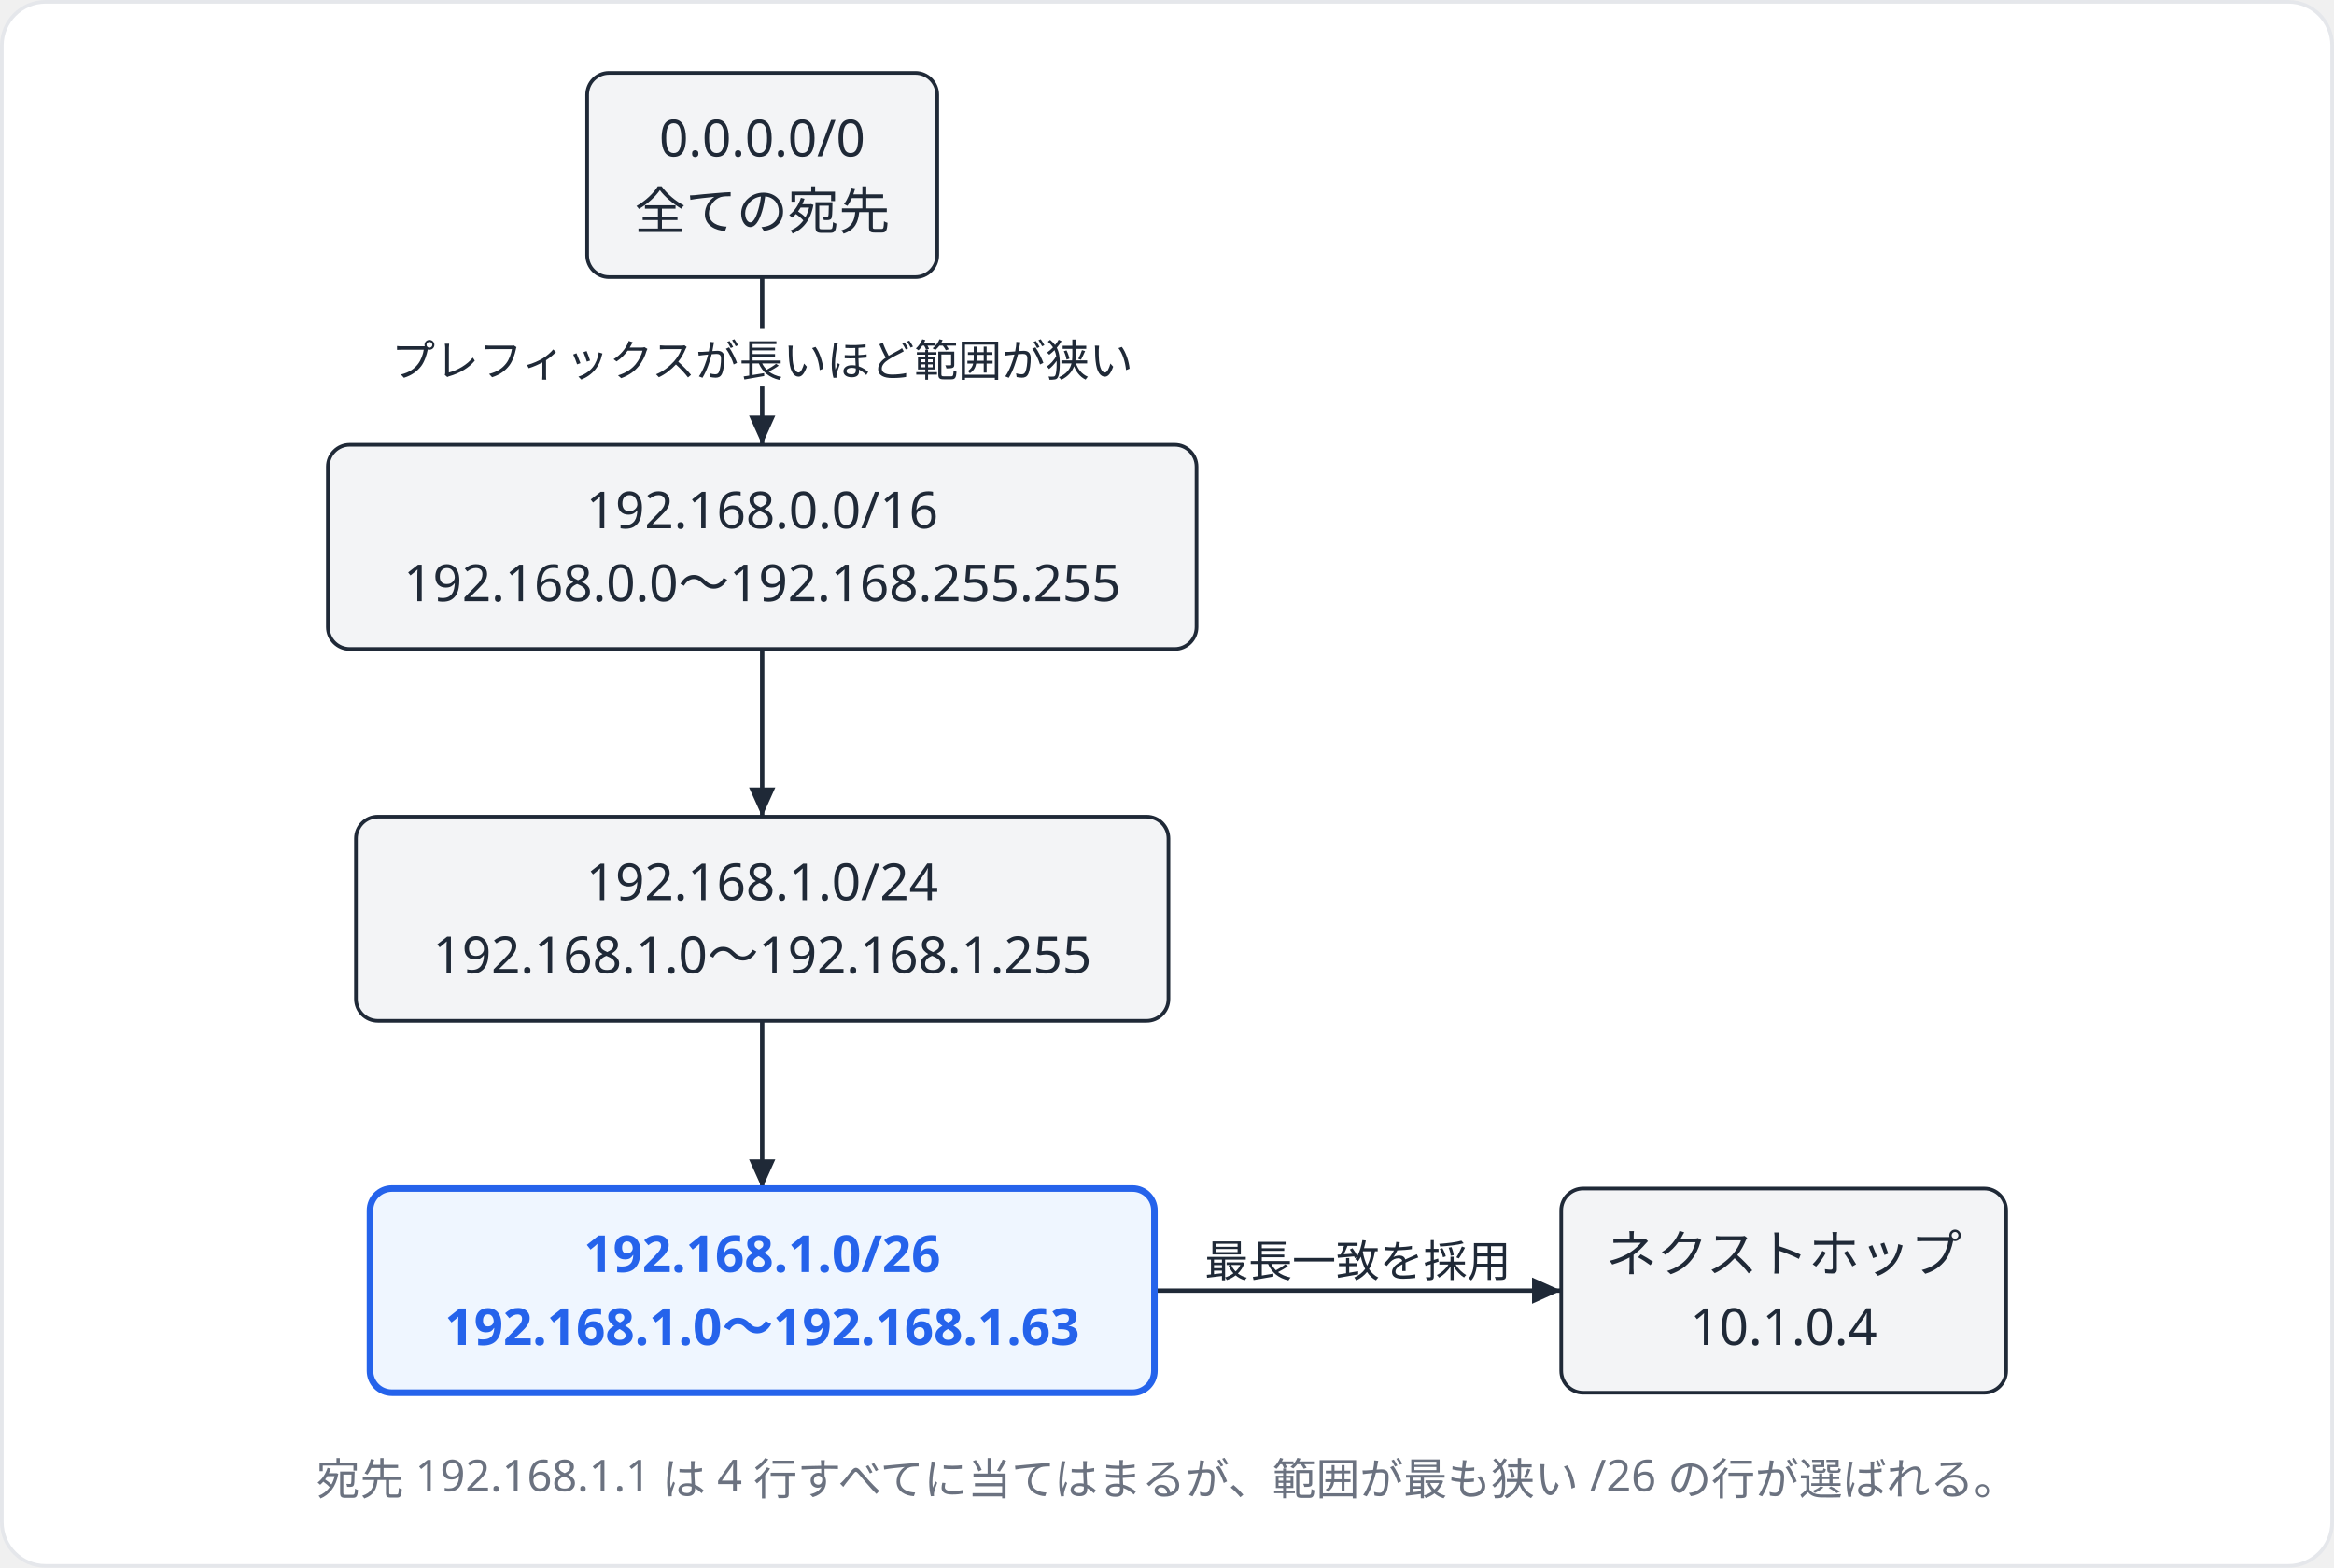
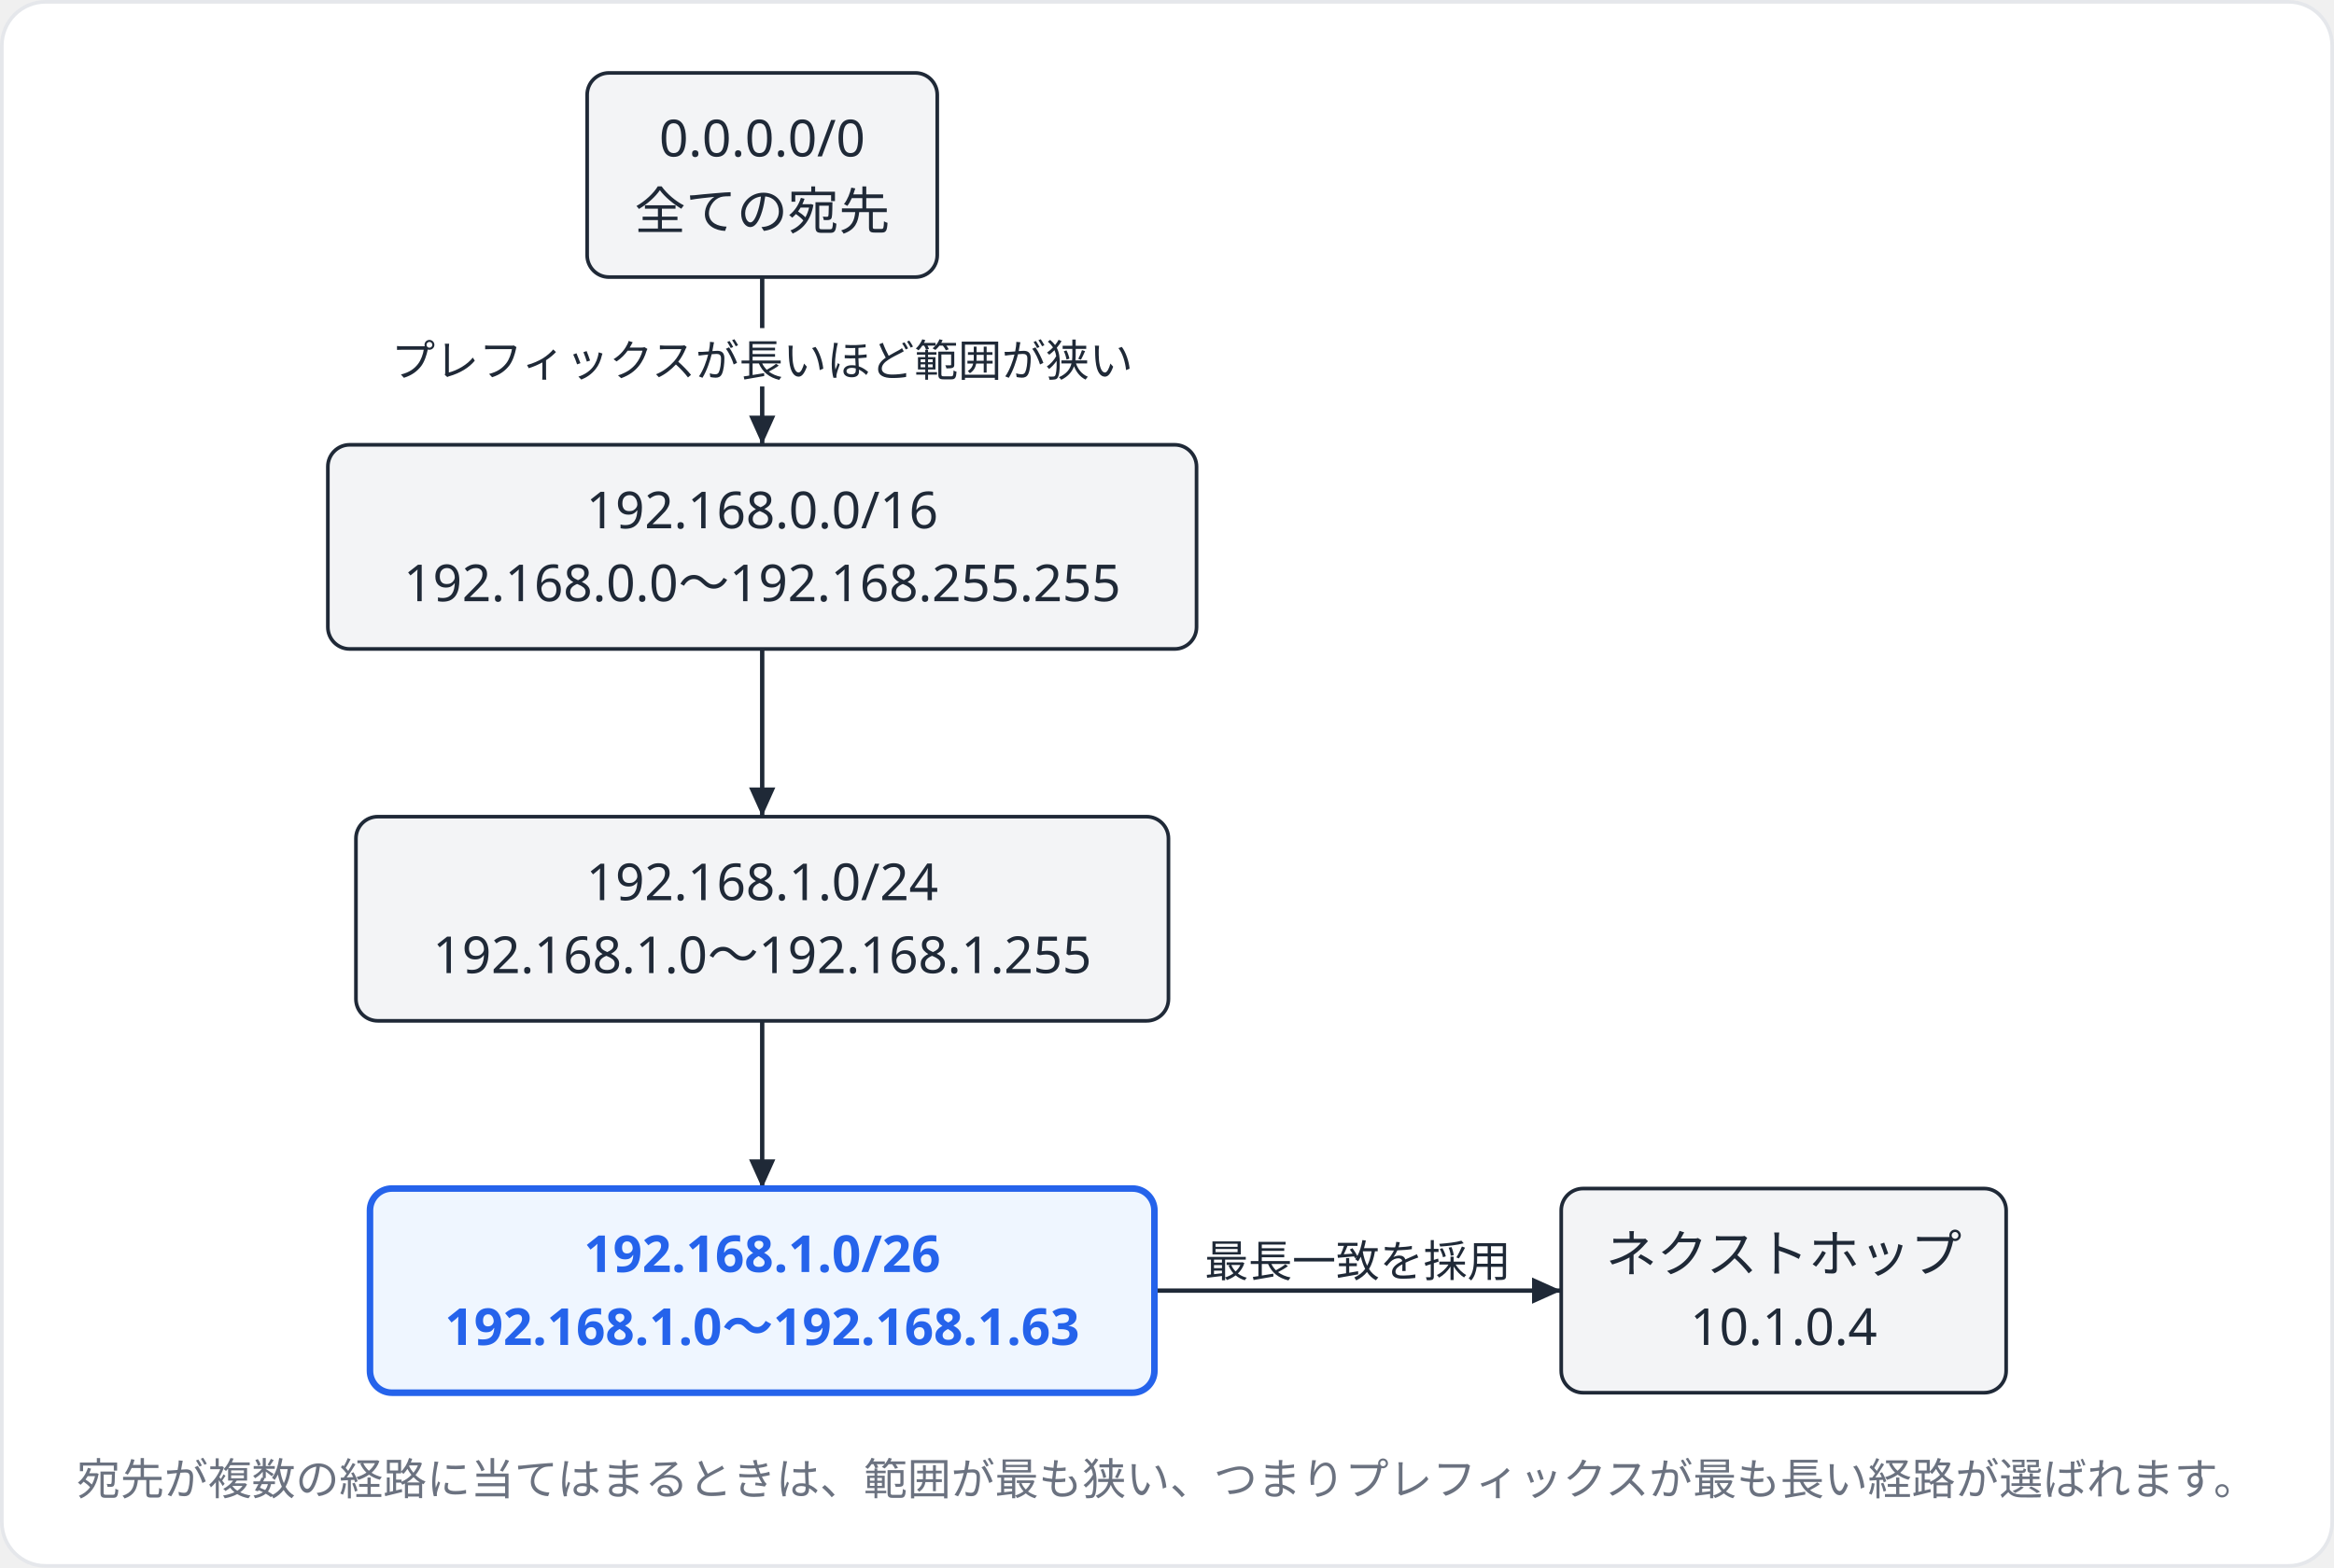
<svg xmlns="http://www.w3.org/2000/svg" width="640" height="430" viewBox="0 0 640 430" role="img">
  <rect x="0.5" y="0.5" width="639" height="429" rx="12" fill="#ffffff" stroke="#e5e7eb" stroke-width="1" />
  <g transform="translate(89.9 20)">
    <polyline points="119.1,56 119.1,102" fill="none" stroke="#1f2937" stroke-width="1.2" stroke-linejoin="round" />
    <polygon points="119.1,102 115.5,94 122.7,94" fill="#1f2937" />
    <polyline points="119.1,158 119.1,204" fill="none" stroke="#1f2937" stroke-width="1.2" stroke-linejoin="round" />
    <polygon points="119.1,204 115.5,196 122.7,196" fill="#1f2937" />
    <polyline points="119.1,260 119.1,306" fill="none" stroke="#1f2937" stroke-width="1.2" stroke-linejoin="round" />
    <polygon points="119.1,306 115.5,298 122.7,298" fill="#1f2937" />
    <polyline points="226.65,334 338.2,334" fill="none" stroke="#1f2937" stroke-width="1.2" stroke-linejoin="round" />
    <polygon points="338.2,334 330.2,337.6 330.2,330.4" fill="#1f2937" />
    <rect x="71.1" y="0" width="96" height="56" rx="6" fill="#f3f4f6" stroke="#1f2937" stroke-width="1" />
    <text x="119.1" y="22.9" font-family="Hiragino Sans, Hiragino Kaku Gothic ProN, Noto Sans JP, Yu Gothic, Meiryo, sans-serif" font-size="14" fill="#1f2937" text-anchor="middle">0.0.0.0/0</text>
    <text x="119.1" y="42.9" font-family="Hiragino Sans, Hiragino Kaku Gothic ProN, Noto Sans JP, Yu Gothic, Meiryo, sans-serif" font-size="14" fill="#1f2937" text-anchor="middle">全ての宛先</text>
    <rect x="0" y="102" width="238.2" height="56" rx="6" fill="#f3f4f6" stroke="#1f2937" stroke-width="1" />
    <text x="119.1" y="124.9" font-family="Hiragino Sans, Hiragino Kaku Gothic ProN, Noto Sans JP, Yu Gothic, Meiryo, sans-serif" font-size="14" fill="#1f2937" text-anchor="middle">192.168.0.0/16</text>
    <text x="119.1" y="144.9" font-family="Hiragino Sans, Hiragino Kaku Gothic ProN, Noto Sans JP, Yu Gothic, Meiryo, sans-serif" font-size="14" fill="#1f2937" text-anchor="middle">192.168.0.0〜192.168.255.255</text>
    <rect x="7.7" y="204" width="222.8" height="56" rx="6" fill="#f3f4f6" stroke="#1f2937" stroke-width="1" />
    <text x="119.1" y="226.9" font-family="Hiragino Sans, Hiragino Kaku Gothic ProN, Noto Sans JP, Yu Gothic, Meiryo, sans-serif" font-size="14" fill="#1f2937" text-anchor="middle">192.168.1.0/24</text>
    <text x="119.1" y="246.9" font-family="Hiragino Sans, Hiragino Kaku Gothic ProN, Noto Sans JP, Yu Gothic, Meiryo, sans-serif" font-size="14" fill="#1f2937" text-anchor="middle">192.168.1.0〜192.168.1.255</text>
    <rect x="11.55" y="306" width="215.1" height="56" rx="6" fill="#eff6ff" stroke="#2563eb" stroke-width="1.8" />
    <text x="119.1" y="328.9" font-family="Hiragino Sans, Hiragino Kaku Gothic ProN, Noto Sans JP, Yu Gothic, Meiryo, sans-serif" font-size="14" fill="#2563eb" text-anchor="middle" font-weight="600">192.168.1.0/26</text>
    <text x="119.1" y="348.9" font-family="Hiragino Sans, Hiragino Kaku Gothic ProN, Noto Sans JP, Yu Gothic, Meiryo, sans-serif" font-size="14" fill="#2563eb" text-anchor="middle" font-weight="600">192.168.1.0〜192.168.1.63</text>
    <rect x="338.2" y="306" width="122" height="56" rx="6" fill="#f3f4f6" stroke="#1f2937" stroke-width="1" />
    <text x="399.2" y="328.9" font-family="Hiragino Sans, Hiragino Kaku Gothic ProN, Noto Sans JP, Yu Gothic, Meiryo, sans-serif" font-size="14" fill="#1f2937" text-anchor="middle">ネクストホップ</text>
    <text x="399.2" y="348.9" font-family="Hiragino Sans, Hiragino Kaku Gothic ProN, Noto Sans JP, Yu Gothic, Meiryo, sans-serif" font-size="14" fill="#1f2937" text-anchor="middle">10.1.0.4</text>
    <rect x="13.1" y="70" width="212" height="16" rx="3" fill="#ffffff" />
    <text x="119.1" y="83.2" font-family="Hiragino Sans, Hiragino Kaku Gothic ProN, Noto Sans JP, Yu Gothic, Meiryo, sans-serif" font-size="12" fill="#1f2937" text-anchor="middle">プレフィックスが長いほど範囲が狭い</text>
    <rect x="236.42" y="317" width="92" height="16" rx="3" fill="#ffffff" />
    <text x="282.42" y="330.2" font-family="Hiragino Sans, Hiragino Kaku Gothic ProN, Noto Sans JP, Yu Gothic, Meiryo, sans-serif" font-size="12" fill="#1f2937" text-anchor="middle">最長一致を採用</text>
  </g>
-   <text x="320" y="410" font-family="Hiragino Sans, Hiragino Kaku Gothic ProN, Noto Sans JP, Yu Gothic, Meiryo, sans-serif" font-size="12" fill="#6b7280" text-anchor="middle">宛先 192.168.1.1 は 4 行すべてに当てはまるが、範囲が最も狭い /26 の行が選ばれる。</text>
+   <text x="320" y="410" font-family="Hiragino Sans, Hiragino Kaku Gothic ProN, Noto Sans JP, Yu Gothic, Meiryo, sans-serif" font-size="12" fill="#6b7280" text-anchor="middle">宛先が複数の経路に当てはまるときは、範囲が最も狭い、つまりプレフィックスが最も長い経路が選ばれます。</text>
</svg>
